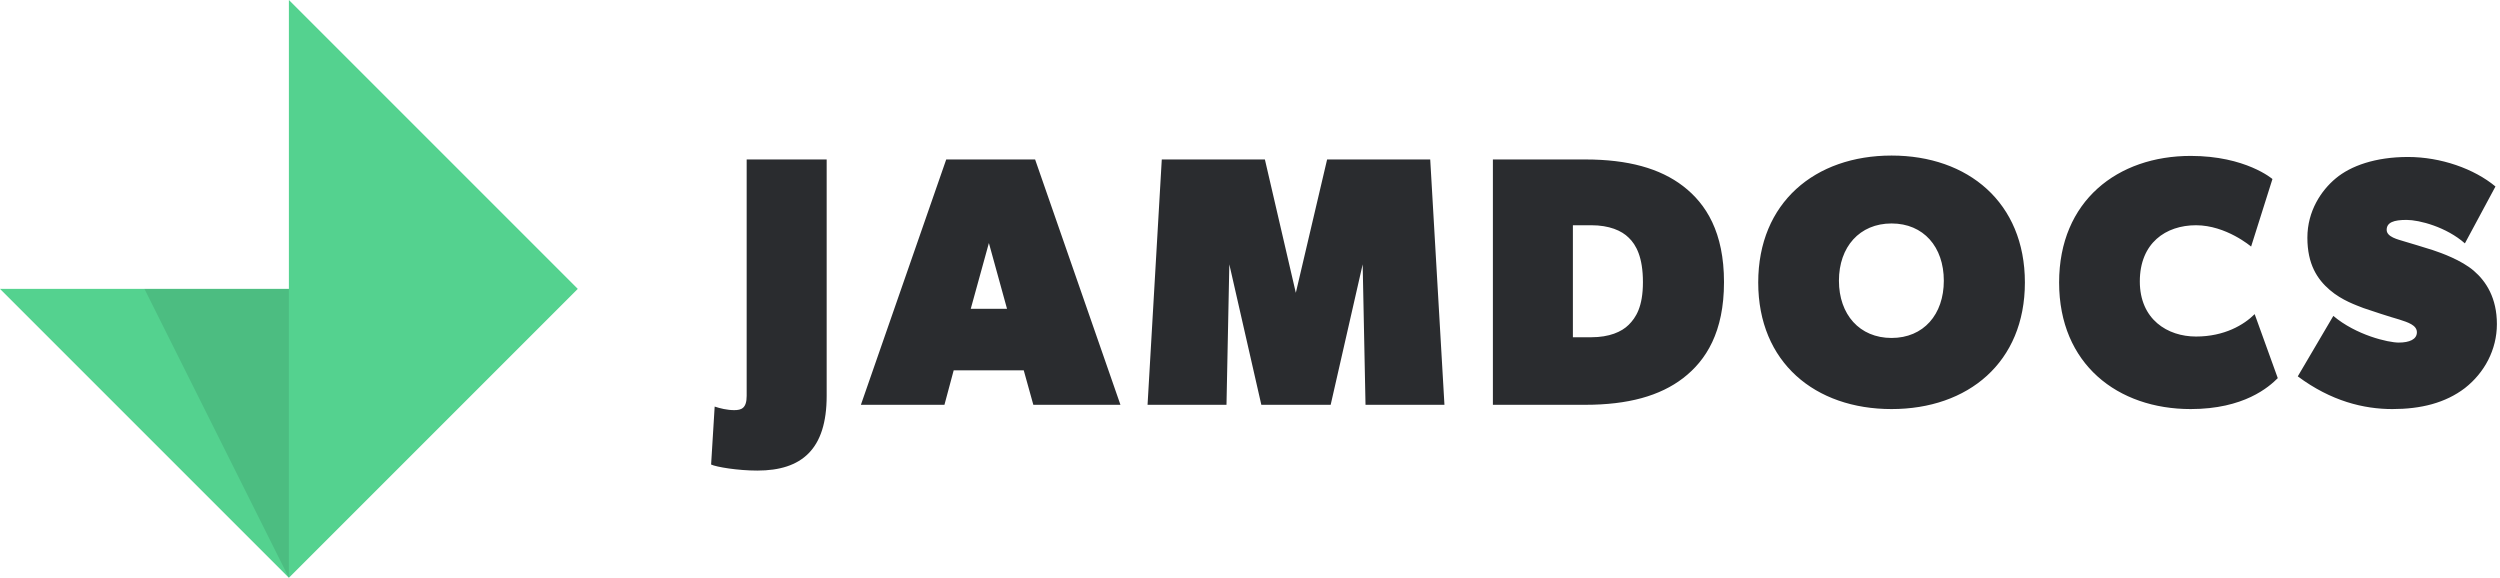
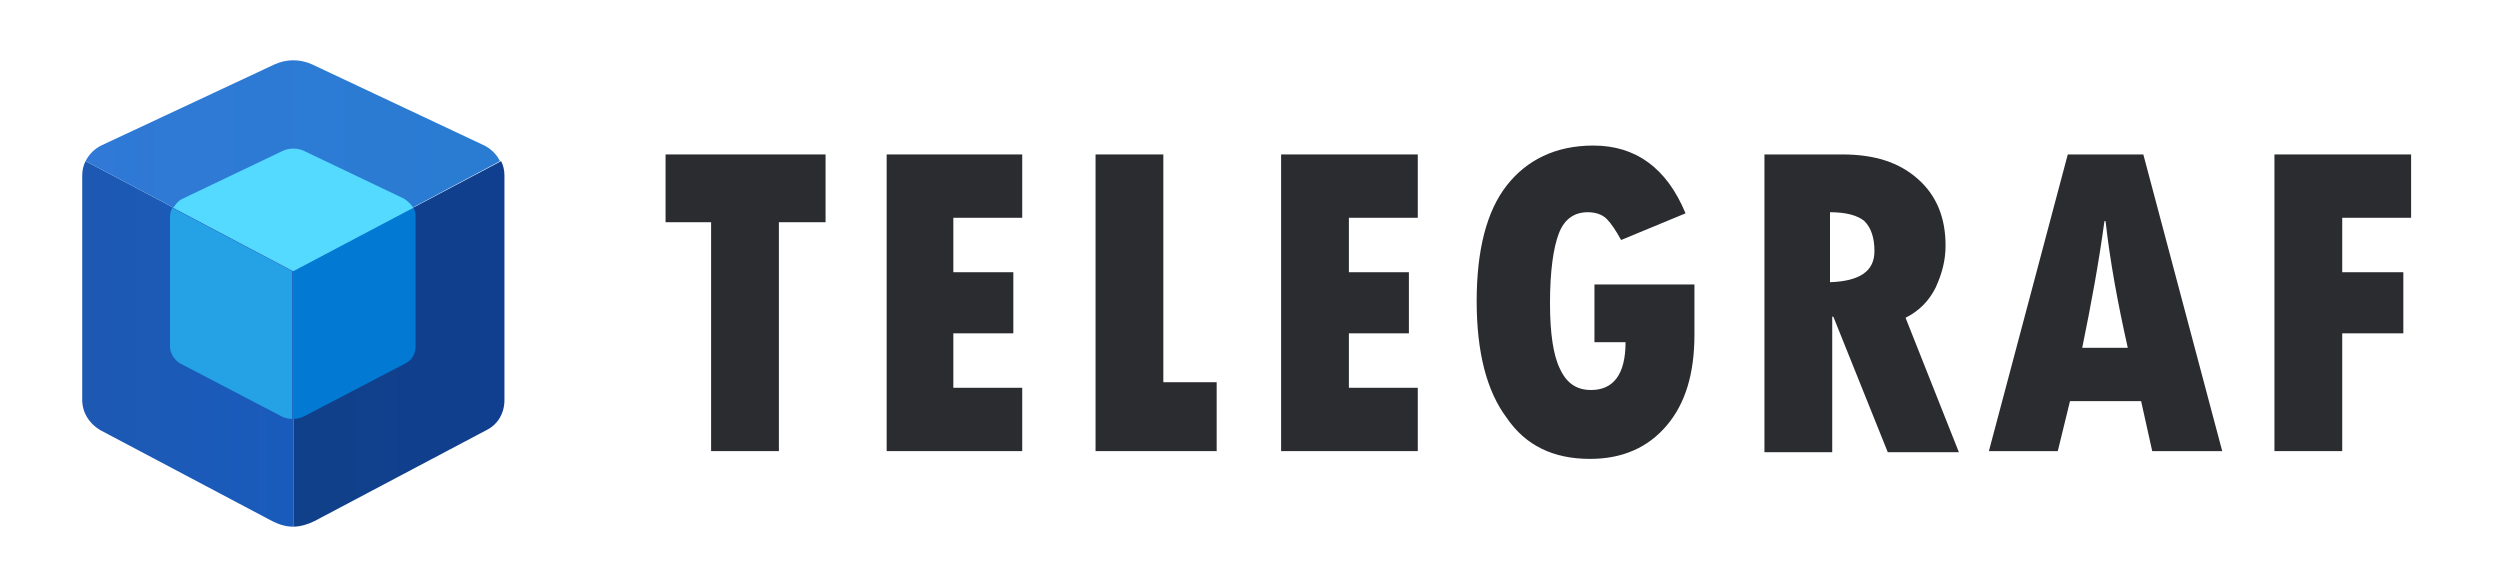
- <svg xmlns="http://www.w3.org/2000/svg" width="225" height="52" viewBox="0 0 225 52">
-   <path fill="#2A2C2F" fill-rule="nonzero" d="M74.4,14.352 L74.4,35.632 C74.4,40.432 72.16,42.352 68.16,42.352 C66.4,42.352 64.48,42.032 64,41.808 L64.32,36.592 C64.8,36.752 65.44,36.912 66.08,36.912 C66.72,36.912 67.2,36.752 67.2,35.632 L67.2,14.352 L74.4,14.352 Z M93.16,14.352 L100.84,36.432 L93,36.432 L92.136,33.328 L85.832,33.328 L85,36.432 L77.48,36.432 L85.16,14.352 L93.16,14.352 Z M87.368,27.792 L90.632,27.792 L89,21.872 L87.368,27.792 Z M128.72,14.352 L130,36.432 L122.896,36.432 L122.64,23.792 L119.76,36.432 L113.52,36.432 L110.64,23.792 L110.384,36.432 L103.28,36.432 L104.56,14.352 L113.84,14.352 L116.624,26.352 L119.44,14.352 L128.72,14.352 Z M155.16,25.392 C155.16,29.872 153.56,32.432 151.48,34.032 C149.4,35.632 146.52,36.432 142.68,36.432 L134.36,36.432 L134.36,14.352 L142.68,14.352 C146.52,14.352 149.4,15.152 151.48,16.752 C153.56,18.352 155.16,20.912 155.16,25.392 Z M147.864,25.392 C147.864,23.152 147.256,22.032 146.584,21.392 C145.944,20.752 144.824,20.272 143.224,20.272 L141.56,20.272 L141.56,30.352 L143.224,30.352 C144.824,30.352 145.944,29.872 146.584,29.232 C147.224,28.592 147.864,27.632 147.864,25.392 Z M182.24,25.424 C182.24,32.624 177.12,36.816 170.24,36.816 C163.36,36.816 158.24,32.624 158.24,25.424 C158.24,18.224 163.36,14 170.24,14 C177.12,14 182.24,18.224 182.24,25.424 Z M174.944,25.264 C174.944,22.224 173.12,20.112 170.24,20.112 C167.36,20.112 165.504,22.224 165.504,25.264 C165.504,28.304 167.36,30.416 170.24,30.416 C173.12,30.416 174.944,28.304 174.944,25.264 Z M202.92,28.272 L205,34.032 C204.2,34.832 201.96,36.816 197.16,36.816 C190.6,36.816 185.32,32.784 185.32,25.424 C185.32,18.064 190.6,14.032 197.16,14.032 C202.12,14.032 204.52,16.112 204.52,16.112 L202.6,22.192 C202.6,22.192 200.36,20.272 197.64,20.272 C194.92,20.272 192.584,21.872 192.584,25.328 C192.584,28.752 195.08,30.288 197.64,30.288 C200.2,30.288 201.96,29.232 202.92,28.272 Z M224.72,29.168 C224.72,31.472 223.6,33.552 221.84,34.928 C220.08,36.272 217.872,36.816 215.312,36.816 C212.752,36.816 209.808,36.112 206.8,33.872 L210,28.432 C212.048,30.16 214.928,30.832 215.888,30.832 C216.848,30.832 217.52,30.544 217.52,29.904 C217.52,29.264 216.72,29.008 215.92,28.752 C215.12,28.528 213.36,27.952 212.72,27.728 C212.08,27.472 210.8,27.056 209.68,26.096 C208.56,25.136 207.664,23.792 207.664,21.392 C207.664,18.992 208.912,17.136 210.224,16.048 C211.568,14.928 213.776,14.128 216.72,14.128 C219.664,14.128 222.672,15.184 224.592,16.784 L221.84,21.904 C220.176,20.432 217.744,19.792 216.592,19.792 C215.44,19.792 214.8,20.016 214.8,20.688 C214.8,21.328 215.824,21.552 216.336,21.712 C216.848,21.872 218.192,22.256 218.96,22.512 C219.728,22.768 221.52,23.408 222.64,24.368 C223.76,25.328 224.72,26.832 224.72,29.168 Z" />
-   <polygon fill="#54D28F" points="0 26 26 52 52 26 26 0 26 26" />
-   <polygon fill="#000" points="26 26 26 52 13 26" opacity=".1" />
+ <svg xmlns="http://www.w3.org/2000/svg" version="1.1" id="Layer_1" x="0px" y="0px" viewBox="0 0 225 52" style="enable-background:new 0 0 225 52;" xml:space="preserve">
+   <style type="text/css">
+ 	.st0{fill:#2A2C2F;}
+ 	.st1{fill:url(#SVGID_1_);}
+ 	.st2{fill:url(#SVGID_2_);}
+ 	.st3{fill:url(#SVGID_3_);}
+ 	.st4{fill:#25A2E5;}
+ 	.st5{fill:#027AD4;}
+ 	.st6{fill:#54DAFF;}
+ </style>
+   <g>
+     <path class="st0" d="M59.8,13.9h14.5V20h-4.2v20.6h-6.1V20h-4.1V13.9z" />
+     <path class="st0" d="M79.8,13.9H92v5.7h-6.2v4.9h5.4V30h-5.4v4.9h6.2v5.7H79.8V13.9z" />
+     <path class="st0" d="M98.6,13.9h6.1v20.5h4.8v6.2H98.6V13.9z" />
+     <path class="st0" d="M115.3,13.9h12.3v5.7h-6.2v4.9h5.4V30h-5.4v4.9h6.2v5.7h-12.3V13.9z" />
+     <path class="st0" d="M152.5,25.6v4.5c0,3.5-0.8,6.2-2.5,8.2c-1.7,2-4,3-6.9,3c-3.3,0-5.8-1.2-7.5-3.7c-1.8-2.4-2.7-5.9-2.7-10.5   c0-4.6,0.9-8.1,2.7-10.4s4.4-3.6,7.8-3.6c3.8,0,6.6,2,8.3,6.1l-5.8,2.4c-0.5-0.9-0.9-1.5-1.3-1.9c-0.4-0.4-1-0.6-1.7-0.6   c-1.2,0-2.1,0.6-2.6,1.9s-0.8,3.4-0.8,6.3c0,2.7,0.3,4.7,0.9,5.9c0.6,1.3,1.5,1.9,2.8,1.9c2,0,3.1-1.4,3.1-4.3h-2.8v-5.2H152.5z" />
+     <path class="st0" d="M158.7,13.9h7.1c2.9,0,5.1,0.7,6.8,2.2c1.7,1.5,2.5,3.5,2.5,6c0,1.3-0.3,2.5-0.9,3.8c-0.6,1.2-1.5,2.1-2.7,2.7   l4.8,12.1h-6.4l-4.9-12.2h-0.1v12.2h-6.1V13.9z M164.7,19.1v6.3c2.7-0.1,4-1,4-2.8c0-1.2-0.3-2.1-0.9-2.7   C167.2,19.4,166.2,19.1,164.7,19.1z" />
+     <path class="st0" d="M200,40.6h-6.3l-1-4.5h-6.4l-1.1,4.5H179l7.1-26.7h6.8L200,40.6z M191.5,31.3c-0.9-4-1.6-7.8-2-11.4h-0.1   c-0.5,3.7-1.2,7.5-2,11.4H191.5z" />
+     <path class="st0" d="M204.8,13.9H217v5.7h-6.2v4.9h5.5V30h-5.5v10.6h-6.1V13.9z" />
+   </g>
+   <linearGradient id="SVGID_1_" gradientUnits="userSpaceOnUse" x1="7.356" y1="23.049" x2="26.356" y2="23.049" gradientTransform="matrix(1 0 0 -1 0 54)">
+     <stop offset="0" style="stop-color:#1D59B3" />
+     <stop offset="1" style="stop-color:#195BBC" />
+   </linearGradient>
+   <path class="st1" d="M7.7,14.5c-0.2,0.4-0.3,0.8-0.3,1.3v20.2c0,1.1,0.6,2.1,1.6,2.7l15.5,8.2c0.6,0.3,1.2,0.5,1.9,0.5v-23L7.7,14.5  z" />
+   <linearGradient id="SVGID_2_" gradientUnits="userSpaceOnUse" x1="26.356" y1="23.049" x2="45.356" y2="23.049" gradientTransform="matrix(1 0 0 -1 0 54)">
+     <stop offset="0" style="stop-color:#11408A" />
+     <stop offset="1" style="stop-color:#103F8F" />
+   </linearGradient>
+   <path class="st2" d="M26.4,24.4v23c0.6,0,1.3-0.2,1.9-0.5l15.5-8.2c1-0.5,1.6-1.5,1.6-2.7V15.8c0-0.5-0.1-0.9-0.3-1.3L26.4,24.4z" />
+   <linearGradient id="SVGID_3_" gradientUnits="userSpaceOnUse" x1="7.663" y1="39.13" x2="45.049" y2="39.13" gradientTransform="matrix(1 0 0 -1 0 54)">
+     <stop offset="0" style="stop-color:#3079D6" />
+     <stop offset="1" style="stop-color:#297CD2" />
+   </linearGradient>
+   <path class="st3" d="M26.4,24.4L45,14.5c-0.3-0.6-0.8-1.1-1.4-1.4L28.1,5.8c-1.1-0.5-2.3-0.5-3.4,0L9.1,13.1  c-0.6,0.3-1.1,0.8-1.4,1.4L26.4,24.4z" />
+   <path class="st4" d="M15.5,18.7c-0.1,0.2-0.2,0.5-0.2,0.8v11.7c0,0.6,0.4,1.2,0.9,1.5l9,4.7c0.3,0.2,0.7,0.3,1.1,0.3V24.4L15.5,18.7  z" />
+   <path class="st5" d="M26.4,24.4v13.3c0.4,0,0.7-0.1,1.1-0.3l9-4.7c0.6-0.3,0.9-0.9,0.9-1.5V19.4c0-0.3-0.1-0.5-0.2-0.8L26.4,24.4z" />
+   <path class="st6" d="M26.4,24.4l10.8-5.7c-0.2-0.3-0.5-0.6-0.8-0.8l-9-4.3c-0.6-0.3-1.4-0.3-2,0l-9,4.3c-0.4,0.2-0.6,0.5-0.8,0.8  L26.4,24.4z" />
</svg>
